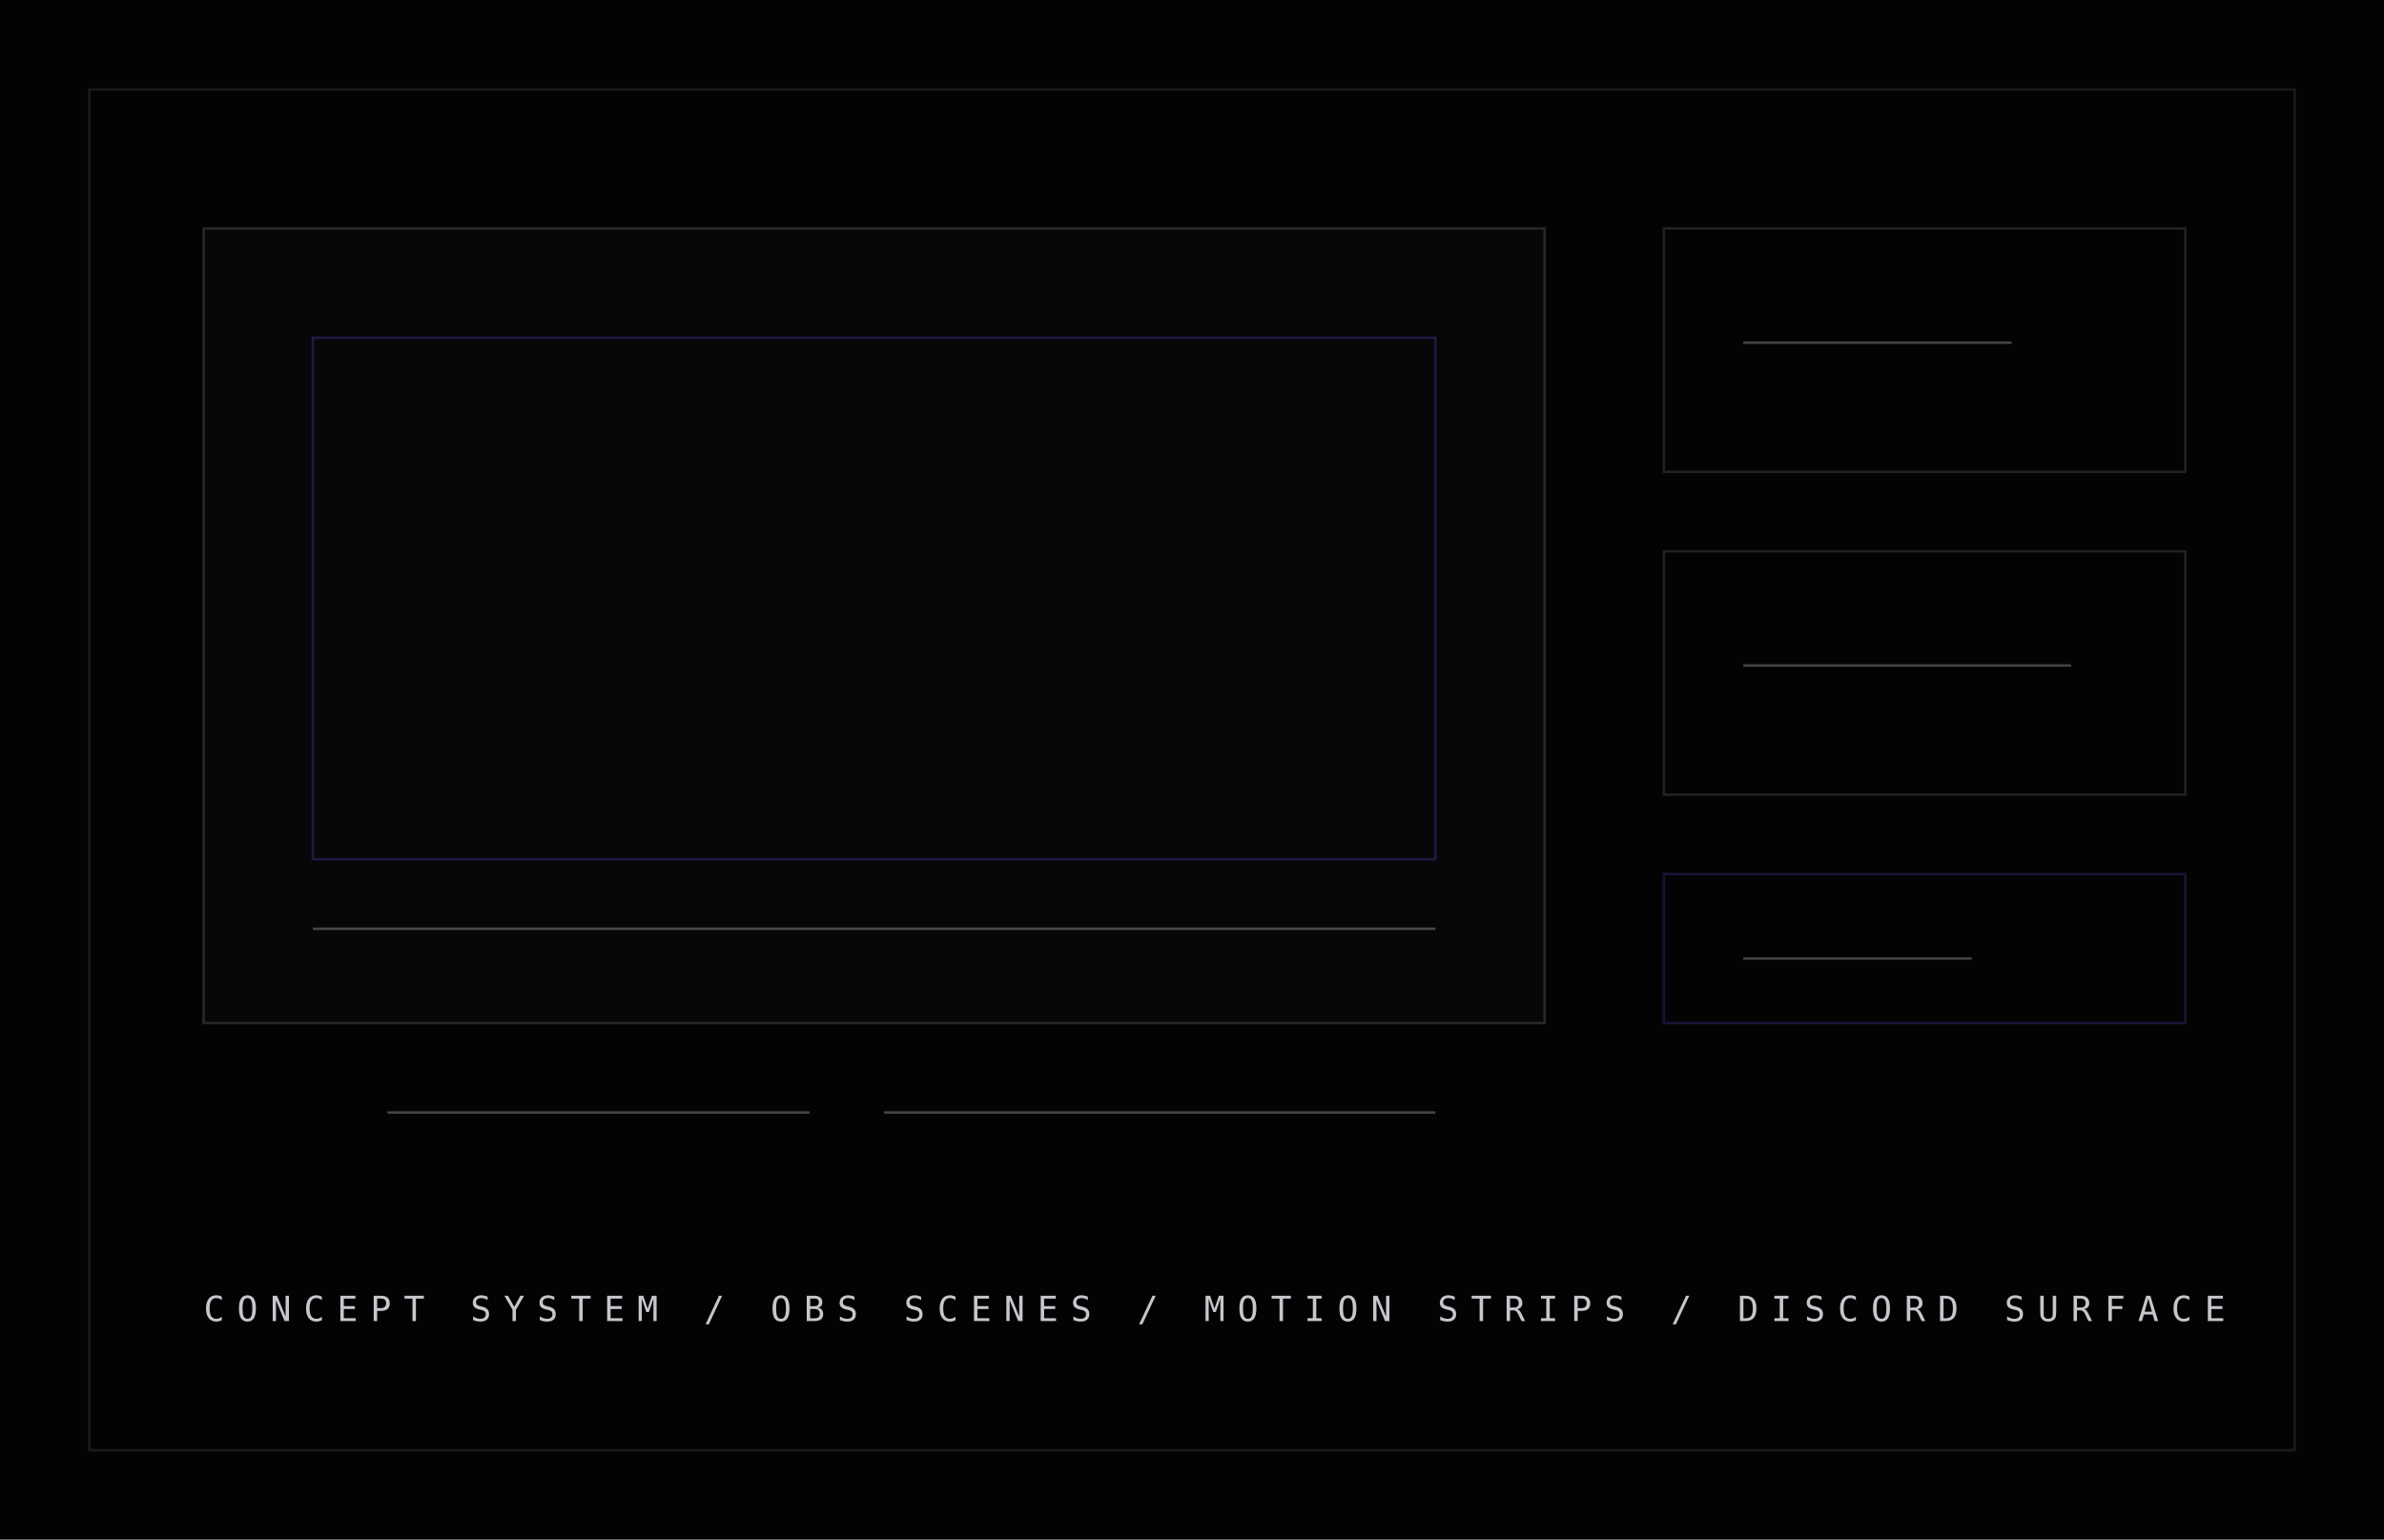
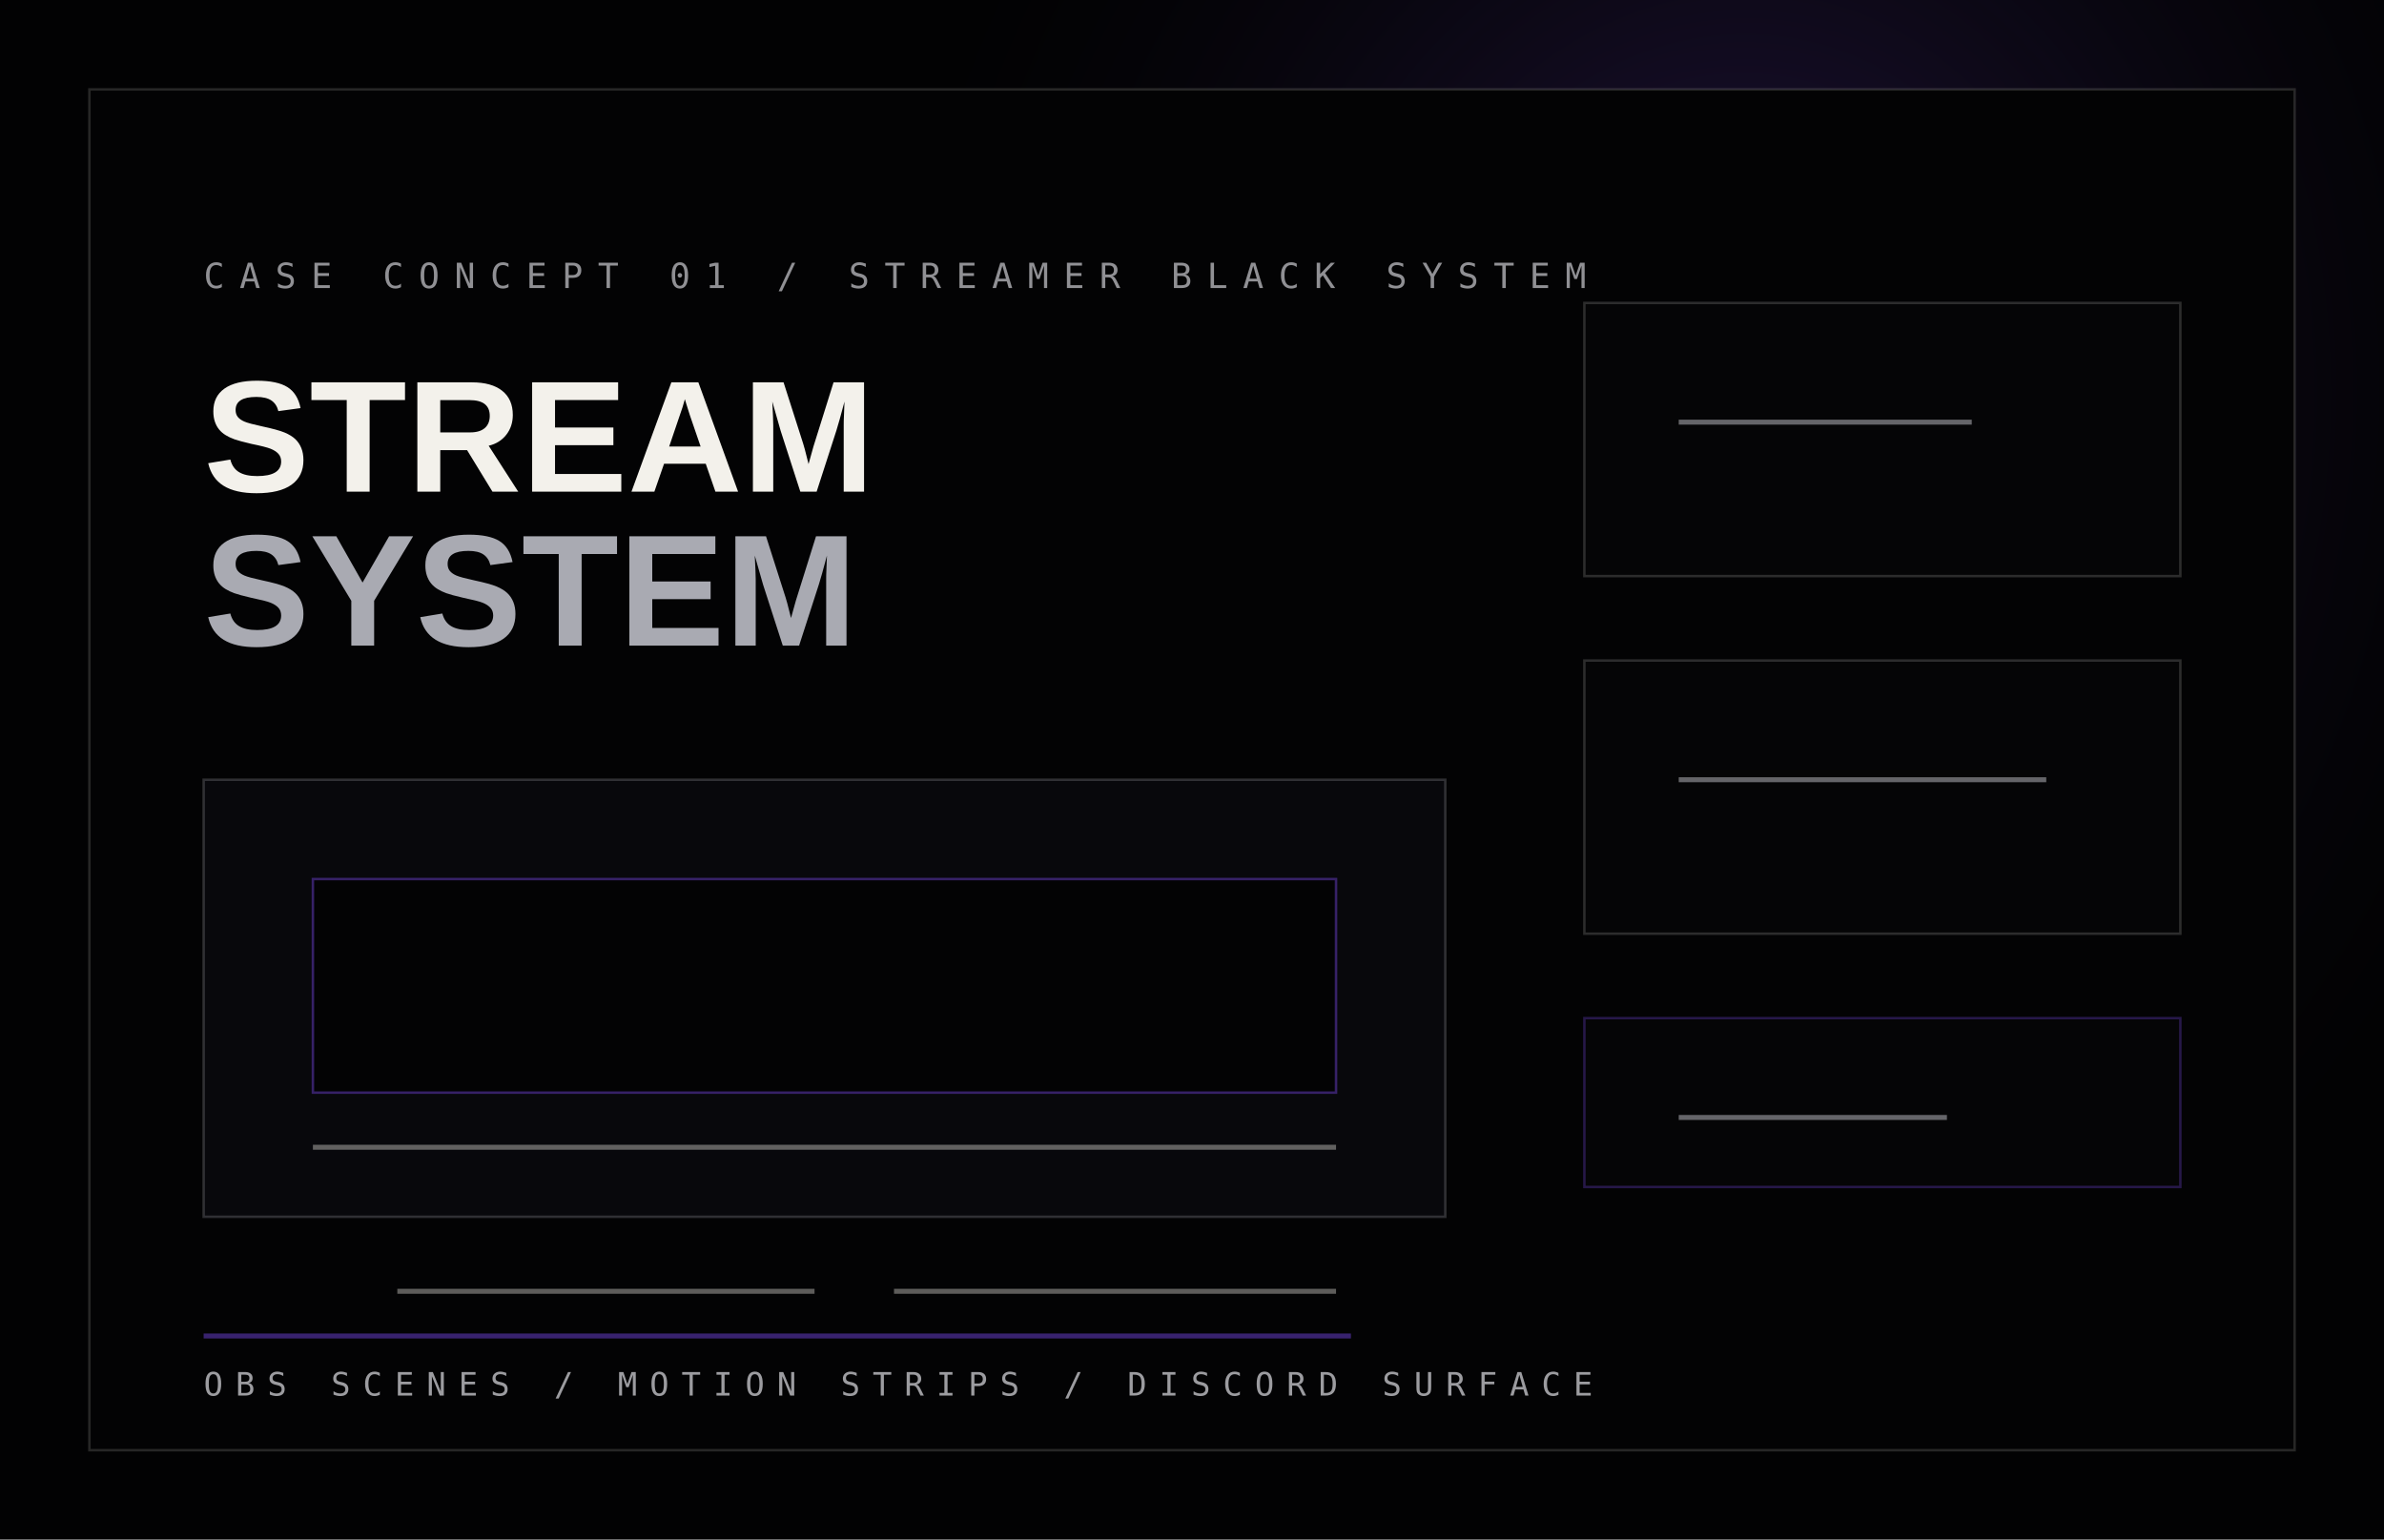
<svg xmlns="http://www.w3.org/2000/svg" width="960" height="620" viewBox="0 0 960 620" fill="none" role="img" aria-labelledby="title">
-   <rect width="960" height="620" fill="#030304" />
-   <rect x="36" y="36" width="888" height="548" stroke="#F3F1EB" stroke-opacity=".1" />
-   <rect x="82" y="92" width="540" height="320" fill="#070709" stroke="#C6C7CC" stroke-opacity=".18" />
-   <rect x="126" y="136" width="452" height="210" stroke="#6F42D8" stroke-opacity=".28" />
-   <path d="M126 374h452M156 448h170M356 448h222" stroke="#F3F1EB" stroke-opacity=".28" />
-   <rect x="670" y="92" width="210" height="98" stroke="#F3F1EB" stroke-opacity=".13" />
-   <rect x="670" y="222" width="210" height="98" stroke="#F3F1EB" stroke-opacity=".13" />
-   <rect x="670" y="352" width="210" height="60" stroke="#6F42D8" stroke-opacity=".24" />
-   <path d="M702 138h108M702 268h132M702 386h92" stroke="#C6C7CC" stroke-opacity=".34" />
-   <text x="82" y="532" fill="#C6C7CC" font-family="monospace" font-size="14" letter-spacing="5">CONCEPT SYSTEM / OBS SCENES / MOTION STRIPS / DISCORD SURFACE</text>
+   <defs>
+     <radialGradient id="v" cx="0" cy="0" r="1" gradientUnits="userSpaceOnUse" gradientTransform="translate(694 174) rotate(98) scale(430 360)">
+       <stop stop-color="#6F42D8" stop-opacity=".32" />
+       <stop offset="1" stop-color="#030304" stop-opacity="0" />
+     </radialGradient>
+   </defs>
+   <rect width="960" height="620" fill="#020203" />
+   <rect width="960" height="620" fill="url(#v)" />
+   <rect x="36" y="36" width="888" height="548" fill="#030304" stroke="#F3F1EB" stroke-opacity=".15" />
+   <text x="82" y="116" fill="#C6C7CC" fill-opacity=".72" font-family="monospace" font-size="14" letter-spacing="6">CASE CONCEPT 01 / STREAMER BLACK SYSTEM</text>
+   <text x="82" y="198" fill="#F3F1EB" font-family="Arial Black, Arial, sans-serif" font-size="64" font-weight="900">STREAM</text>
+   <text x="82" y="260" fill="#A9AAB2" font-family="Arial Black, Arial, sans-serif" font-size="64" font-weight="900">SYSTEM</text>
+   <rect x="82" y="314" width="500" height="176" fill="#08080C" stroke="#C6C7CC" stroke-opacity=".22" />
+   <rect x="126" y="354" width="412" height="86" fill="#030304" stroke="#6F42D8" stroke-opacity=".46" />
+   <path d="M126 462h412M160 520h168M360 520h178" stroke="#F3F1EB" stroke-opacity=".38" stroke-width="2" />
+   <rect x="638" y="122" width="240" height="110" fill="#050506" stroke="#F3F1EB" stroke-opacity=".17" />
+   <rect x="638" y="266" width="240" height="110" fill="#050506" stroke="#F3F1EB" stroke-opacity=".17" />
+   <rect x="638" y="410" width="240" height="68" fill="#050506" stroke="#6F42D8" stroke-opacity=".32" />
+   <path d="M676 170h118M676 314h148M676 450h108" stroke="#C6C7CC" stroke-opacity=".5" stroke-width="2" />
+   <path d="M82 538h462" stroke="#6F42D8" stroke-opacity=".5" stroke-width="2" />
+   <text x="82" y="562" fill="#C6C7CC" fill-opacity=".78" font-family="monospace" font-size="13" letter-spacing="5">OBS SCENES / MOTION STRIPS / DISCORD SURFACE</text>
</svg>
